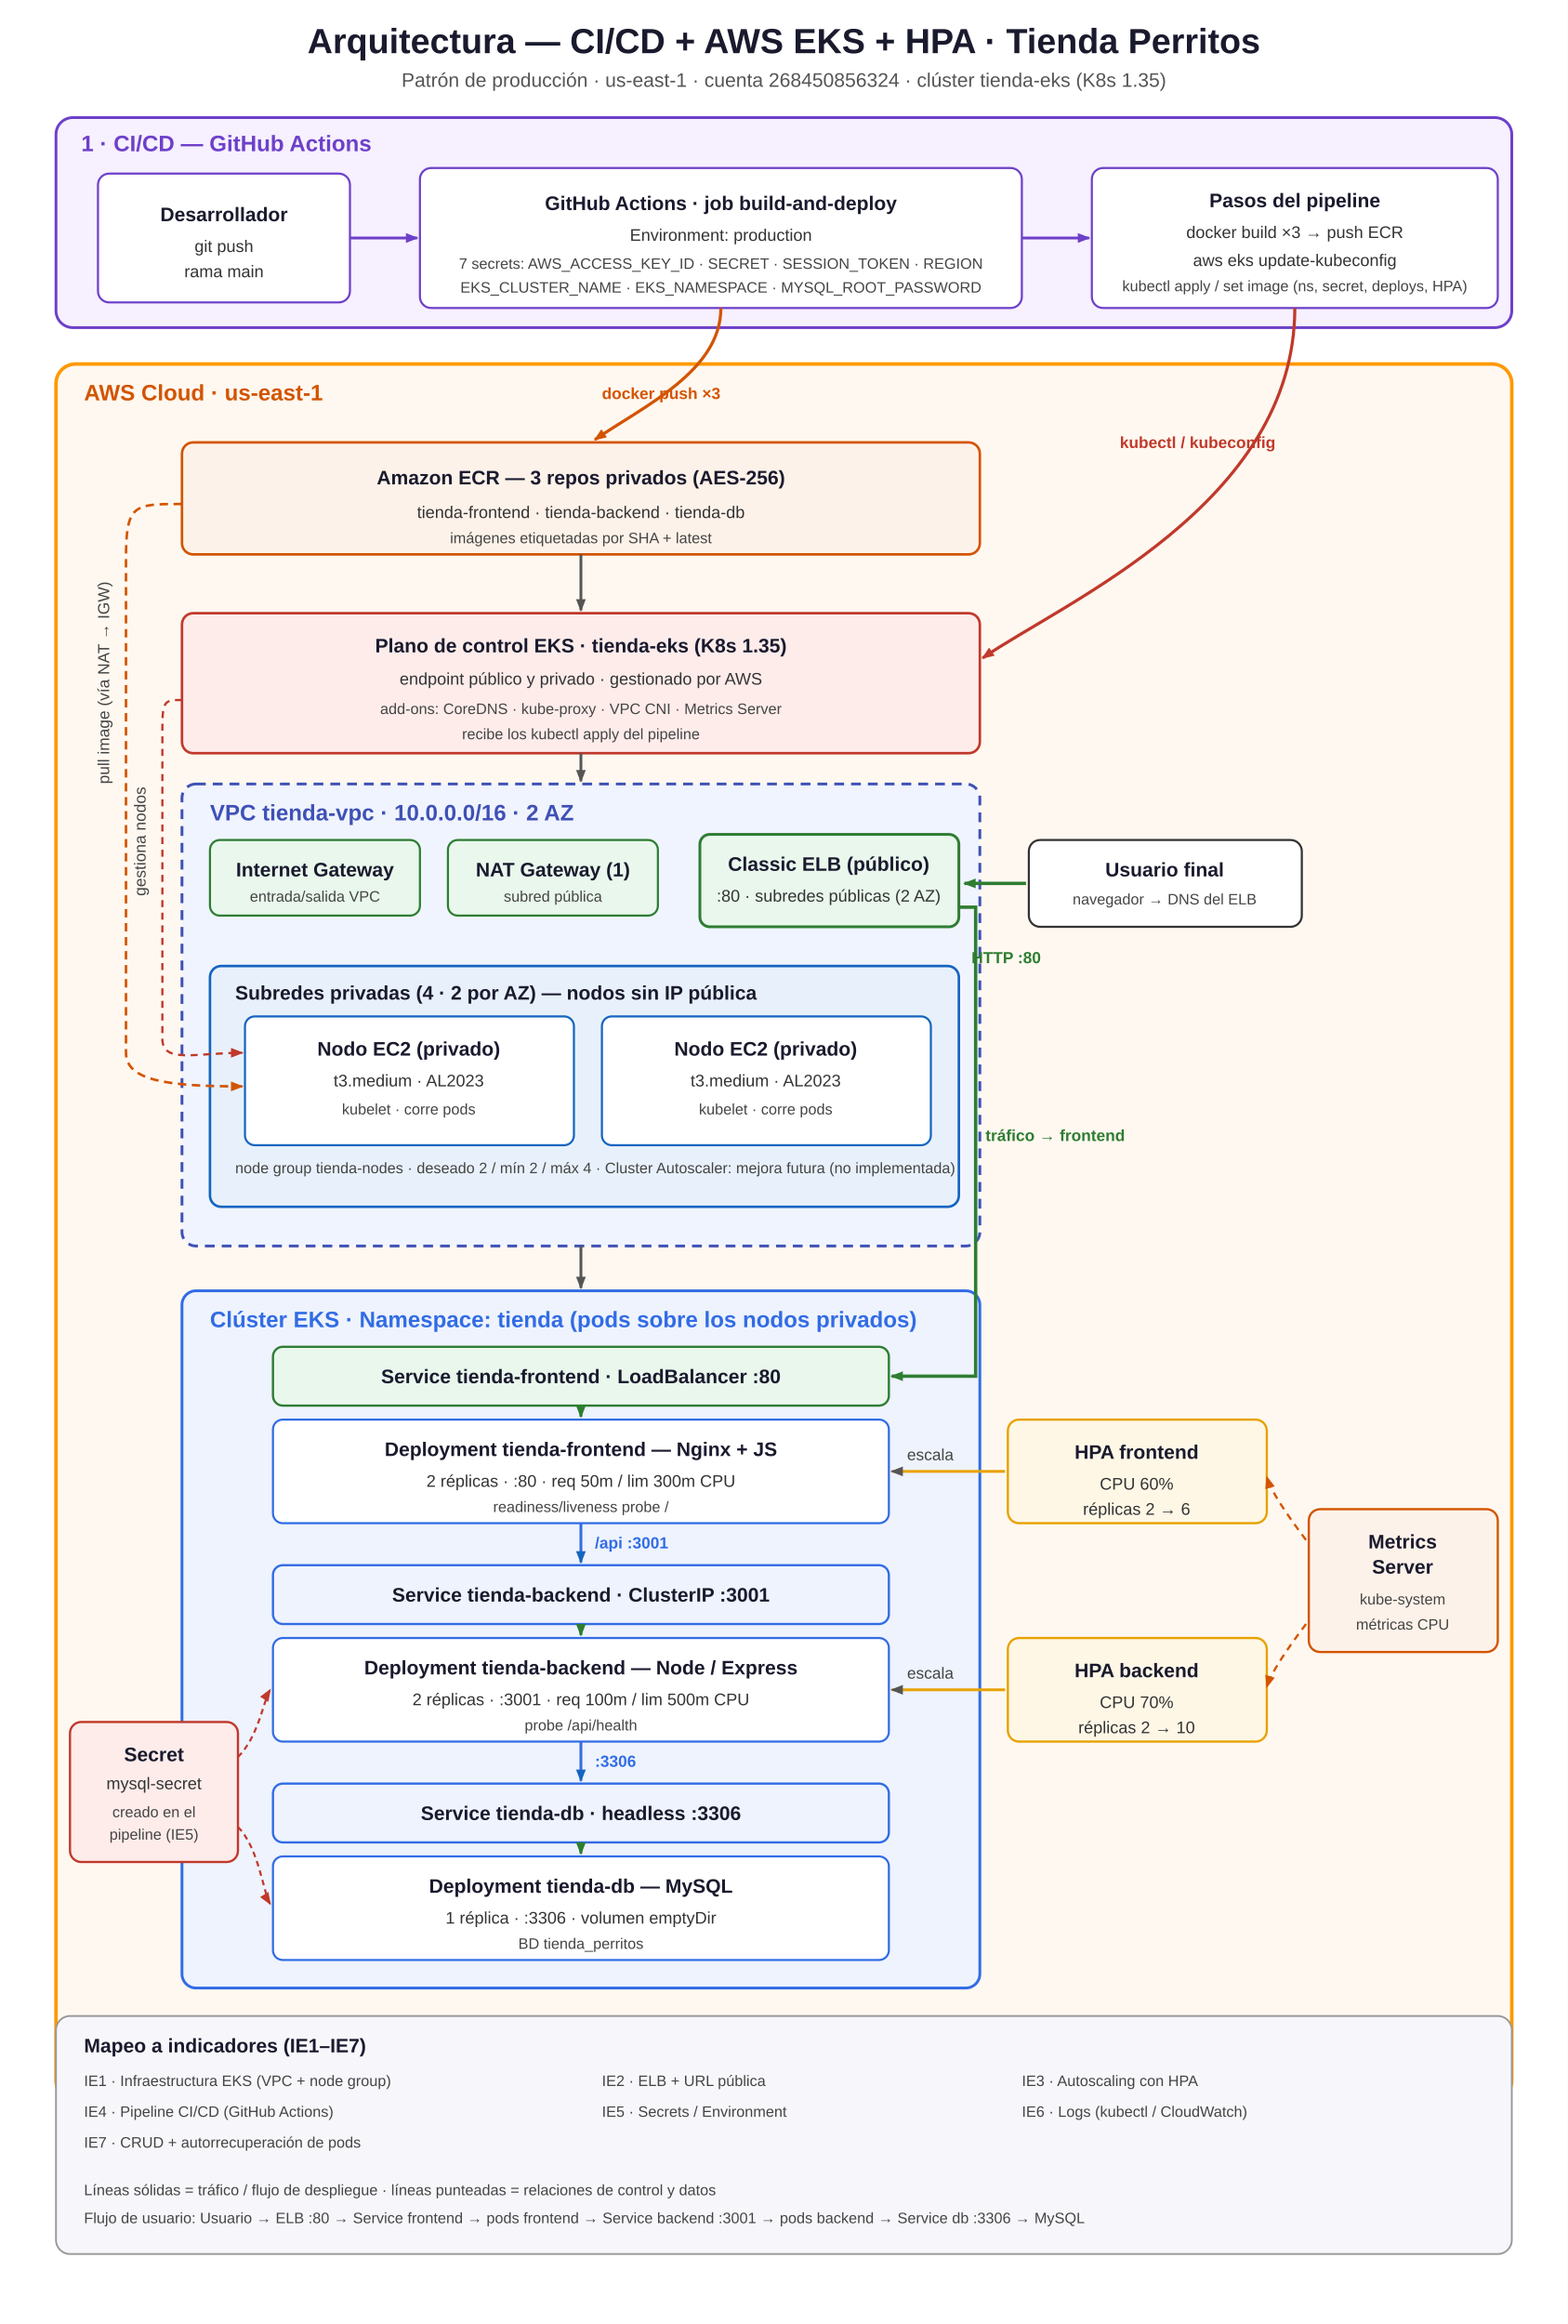
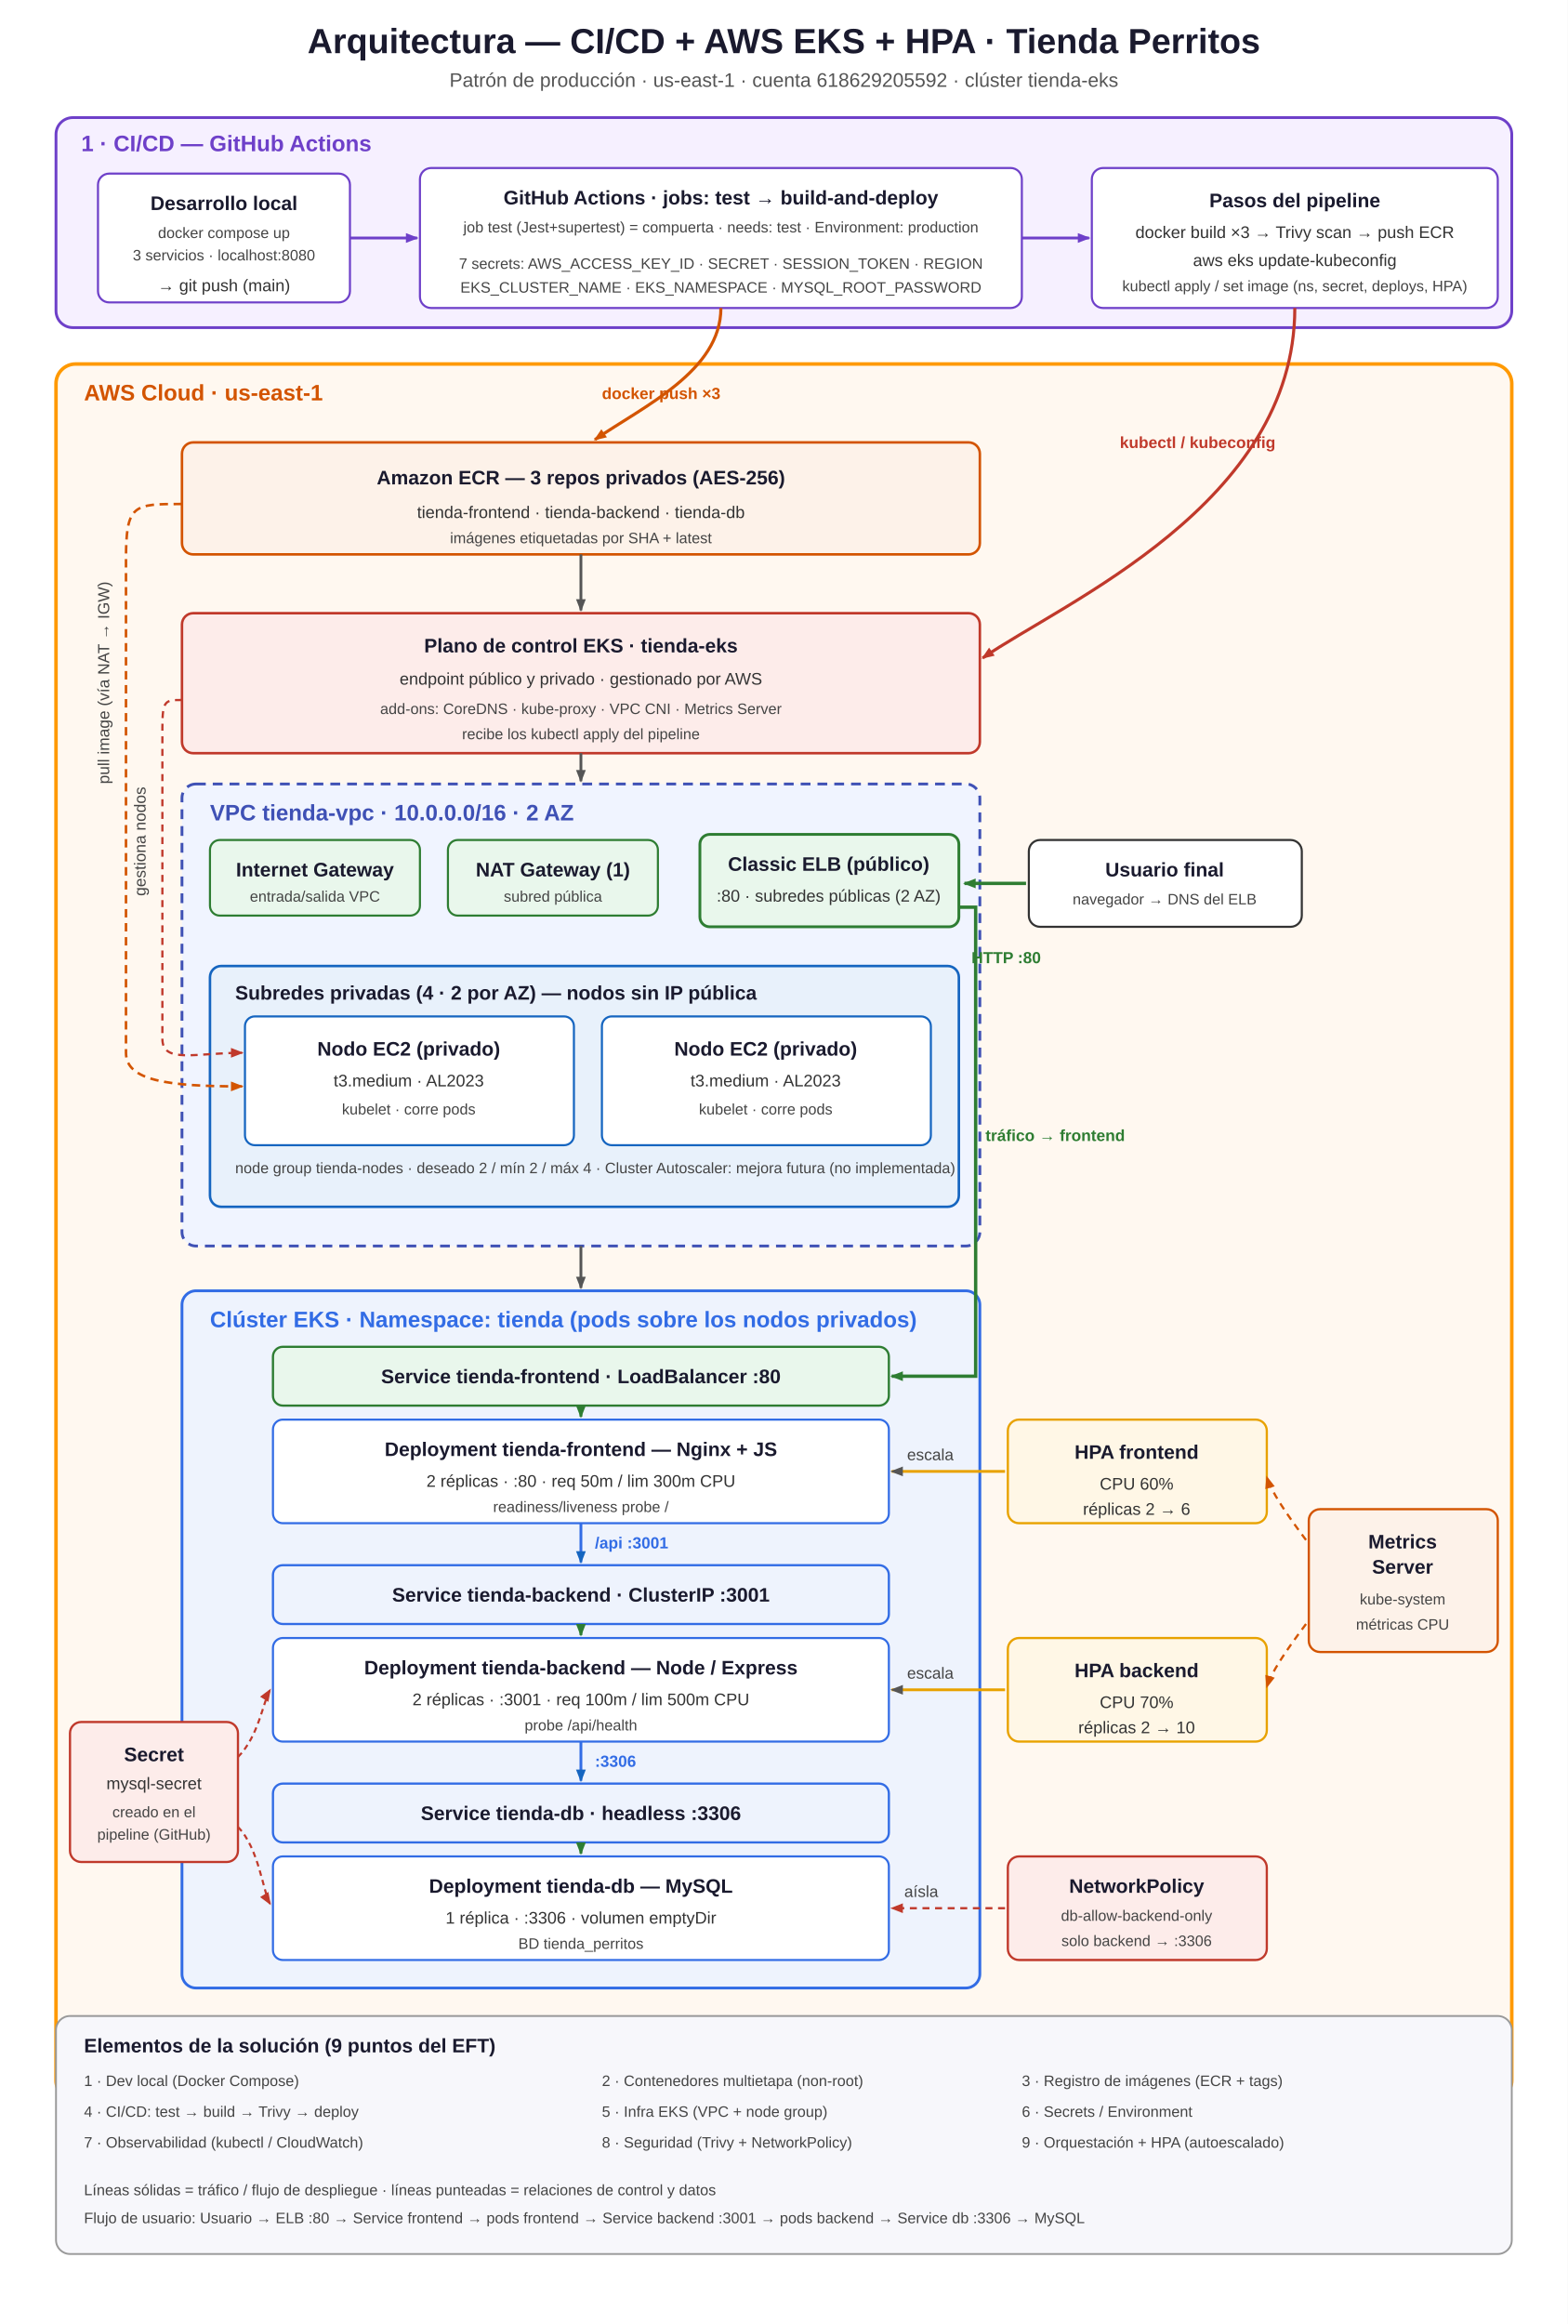
<svg xmlns="http://www.w3.org/2000/svg" viewBox="0 0 1120 1660" font-family="'Segoe UI', Arial, sans-serif">
  <defs>
    <marker id="arr" markerWidth="12" markerHeight="12" refX="8" refY="3.5" orient="auto" markerUnits="userSpaceOnUse">
      <path d="M0,0 L9,3.5 L0,7 Z" fill="#555" />
    </marker>
    <marker id="arrG" markerWidth="12" markerHeight="12" refX="8" refY="3.5" orient="auto" markerUnits="userSpaceOnUse">
      <path d="M0,0 L9,3.5 L0,7 Z" fill="#2e7d32" />
    </marker>
    <marker id="arrB" markerWidth="12" markerHeight="12" refX="8" refY="3.5" orient="auto" markerUnits="userSpaceOnUse">
      <path d="M0,0 L9,3.5 L0,7 Z" fill="#1565c0" />
    </marker>
    <marker id="arrP" markerWidth="12" markerHeight="12" refX="8" refY="3.5" orient="auto" markerUnits="userSpaceOnUse">
      <path d="M0,0 L9,3.5 L0,7 Z" fill="#6e40c9" />
    </marker>
    <marker id="arrO" markerWidth="12" markerHeight="12" refX="8" refY="3.5" orient="auto" markerUnits="userSpaceOnUse">
      <path d="M0,0 L9,3.5 L0,7 Z" fill="#d35400" />
    </marker>
    <marker id="arrR" markerWidth="12" markerHeight="12" refX="8" refY="3.5" orient="auto" markerUnits="userSpaceOnUse">
      <path d="M0,0 L9,3.5 L0,7 Z" fill="#c0392b" />
    </marker>
    <style>
      .t-title{font-size:25px;font-weight:700;fill:#1a1a2e;text-anchor:middle}
      .t-sub{font-size:14px;fill:#555;text-anchor:middle}
      .lane-lbl{font-size:16px;font-weight:700}
      .box-t{font-size:14px;font-weight:700;fill:#1a1a2e}
      .box-s{font-size:12px;fill:#333}
      .box-xs{font-size:10.8px;fill:#444}
      .edge{font-size:11.5px;fill:#444}
      .edge-b{font-size:11.5px;font-weight:700}
      .ctr{text-anchor:middle}
    </style>
  </defs>
  <rect x="0" y="0" width="1120" height="1660" fill="#ffffff" />
  <text class="t-title" x="560" y="38">Arquitectura — CI/CD + AWS EKS + HPA · Tienda Perritos</text>
-   <text class="t-sub" x="560" y="62">Patrón de producción · us-east-1 · cuenta 268450856324 · clúster tienda-eks (K8s 1.35)</text>
+   <text class="t-sub" x="560" y="62">Patrón de producción · us-east-1 · cuenta 618629205592 · clúster tienda-eks</text>
  <rect x="40" y="84" width="1040" height="150" rx="12" fill="#f6f0ff" stroke="#6e40c9" stroke-width="2" />
  <text class="lane-lbl" x="58" y="108" fill="#6e40c9">1 · CI/CD — GitHub Actions</text>
  <rect x="70" y="124" width="180" height="92" rx="8" fill="#ffffff" stroke="#6e40c9" stroke-width="1.5" />
-   <text class="box-t ctr" x="160" y="158">Desarrollador</text>
-   <text class="box-s ctr" x="160" y="180">git push</text>
-   <text class="box-s ctr" x="160" y="198">rama main</text>
+   <text class="box-t ctr" x="160" y="150">Desarrollo local</text>
+   <text class="box-xs ctr" x="160" y="170">docker compose up</text>
+   <text class="box-xs ctr" x="160" y="186">3 servicios · localhost:8080</text>
+   <text class="box-s ctr" x="160" y="208">→ git push (main)</text>
  <rect x="300" y="120" width="430" height="100" rx="8" fill="#ffffff" stroke="#6e40c9" stroke-width="1.5" />
-   <text class="box-t ctr" x="515" y="150">GitHub Actions · job build-and-deploy</text>
-   <text class="box-s ctr" x="515" y="172">Environment: production</text>
+   <text class="box-t ctr" x="515" y="146">GitHub Actions · jobs: test → build-and-deploy</text>
+   <text class="box-xs ctr" x="515" y="166">job test (Jest+supertest) = compuerta · needs: test · Environment: production</text>
  <text class="box-xs ctr" x="515" y="192">7 secrets: AWS_ACCESS_KEY_ID · SECRET · SESSION_TOKEN · REGION</text>
  <text class="box-xs ctr" x="515" y="209">EKS_CLUSTER_NAME · EKS_NAMESPACE · MYSQL_ROOT_PASSWORD</text>
  <rect x="780" y="120" width="290" height="100" rx="8" fill="#ffffff" stroke="#6e40c9" stroke-width="1.5" />
  <text class="box-t ctr" x="925" y="148">Pasos del pipeline</text>
-   <text class="box-s ctr" x="925" y="170">docker build ×3 → push ECR</text>
+   <text class="box-s ctr" x="925" y="170">docker build ×3 → Trivy scan → push ECR</text>
  <text class="box-s ctr" x="925" y="190">aws eks update-kubeconfig</text>
  <text class="box-xs ctr" x="925" y="208">kubectl apply / set image (ns, secret, deploys, HPA)</text>
  <line x1="250" y1="170" x2="298" y2="170" stroke="#6e40c9" stroke-width="2" marker-end="url(#arrP)" />
  <line x1="730" y1="170" x2="778" y2="170" stroke="#6e40c9" stroke-width="2" marker-end="url(#arrP)" />
  <rect x="40" y="260" width="1040" height="1240" rx="14" fill="#fff8f0" stroke="#ff9900" stroke-width="2.5" />
  <text class="lane-lbl" x="60" y="286" fill="#d35400">AWS Cloud · us-east-1</text>
  <rect x="130" y="316" width="570" height="80" rx="8" fill="#fdf2e9" stroke="#d35400" stroke-width="1.8" />
  <text class="box-t ctr" x="415" y="346">Amazon ECR — 3 repos privados (AES-256)</text>
  <text class="box-s ctr" x="415" y="370">tienda-frontend · tienda-backend · tienda-db</text>
  <text class="box-xs ctr" x="415" y="388">imágenes etiquetadas por SHA + latest</text>
  <rect x="130" y="438" width="570" height="100" rx="8" fill="#fdecea" stroke="#c0392b" stroke-width="1.8" />
-   <text class="box-t ctr" x="415" y="466">Plano de control EKS · tienda-eks (K8s 1.35)</text>
+   <text class="box-t ctr" x="415" y="466">Plano de control EKS · tienda-eks</text>
  <text class="box-s ctr" x="415" y="489">endpoint público y privado · gestionado por AWS</text>
  <text class="box-xs ctr" x="415" y="510">add-ons: CoreDNS · kube-proxy · VPC CNI · Metrics Server</text>
  <text class="box-xs ctr" x="415" y="528">recibe los kubectl apply del pipeline</text>
  <rect x="130" y="560" width="570" height="330" rx="10" fill="#f0f4ff" stroke="#3f51b5" stroke-width="2" stroke-dasharray="7 5" />
  <text class="lane-lbl" x="150" y="586" fill="#3f51b5">VPC tienda-vpc · 10.0.0.0/16 · 2 AZ</text>
  <rect x="150" y="600" width="150" height="54" rx="7" fill="#e9f7ec" stroke="#2e7d32" stroke-width="1.5" />
  <text class="box-t ctr" x="225" y="626">Internet Gateway</text>
  <text class="box-xs ctr" x="225" y="644">entrada/salida VPC</text>
  <rect x="320" y="600" width="150" height="54" rx="7" fill="#e9f7ec" stroke="#2e7d32" stroke-width="1.5" />
  <text class="box-t ctr" x="395" y="626">NAT Gateway (1)</text>
  <text class="box-xs ctr" x="395" y="644">subred pública</text>
  <rect x="500" y="596" width="185" height="66" rx="7" fill="#e9f7ec" stroke="#2e7d32" stroke-width="2" />
  <text class="box-t ctr" x="592" y="622">Classic ELB (público)</text>
  <text class="box-s ctr" x="592" y="644">:80 · subredes públicas (2 AZ)</text>
  <rect x="150" y="690" width="535" height="172" rx="8" fill="#e8f1fb" stroke="#1565c0" stroke-width="1.8" />
  <text class="box-t" x="168" y="714" fill="#1565c0">Subredes privadas (4 · 2 por AZ) — nodos sin IP pública</text>
  <rect x="175" y="726" width="235" height="92" rx="7" fill="#ffffff" stroke="#1565c0" stroke-width="1.5" />
  <text class="box-t ctr" x="292" y="754">Nodo EC2 (privado)</text>
  <text class="box-s ctr" x="292" y="776">t3.medium · AL2023</text>
  <text class="box-xs ctr" x="292" y="796">kubelet · corre pods</text>
  <rect x="430" y="726" width="235" height="92" rx="7" fill="#ffffff" stroke="#1565c0" stroke-width="1.5" />
  <text class="box-t ctr" x="547" y="754">Nodo EC2 (privado)</text>
  <text class="box-s ctr" x="547" y="776">t3.medium · AL2023</text>
  <text class="box-xs ctr" x="547" y="796">kubelet · corre pods</text>
  <text class="box-xs" x="168" y="838" fill="#1565c0">node group tienda-nodes · deseado 2 / mín 2 / máx 4   ·   Cluster Autoscaler: mejora futura (no implementada)</text>
  <rect x="130" y="922" width="570" height="498" rx="10" fill="#eef3fd" stroke="#326ce5" stroke-width="2" />
  <text class="lane-lbl" x="150" y="948" fill="#326ce5">Clúster EKS · Namespace: tienda (pods sobre los nodos privados)</text>
  <rect x="195" y="962" width="440" height="42" rx="7" fill="#e9f7ec" stroke="#2e7d32" stroke-width="1.6" />
  <text class="box-t ctr" x="415" y="988">Service tienda-frontend · LoadBalancer :80</text>
  <rect x="195" y="1014" width="440" height="74" rx="7" fill="#ffffff" stroke="#326ce5" stroke-width="1.5" />
  <text class="box-t ctr" x="415" y="1040">Deployment tienda-frontend — Nginx + JS</text>
  <text class="box-s ctr" x="415" y="1062">2 réplicas · :80 · req 50m / lim 300m CPU</text>
  <text class="box-xs ctr" x="415" y="1080">readiness/liveness probe /</text>
  <rect x="195" y="1118" width="440" height="42" rx="7" fill="#eef3fd" stroke="#326ce5" stroke-width="1.6" />
  <text class="box-t ctr" x="415" y="1144">Service tienda-backend · ClusterIP :3001</text>
  <rect x="195" y="1170" width="440" height="74" rx="7" fill="#ffffff" stroke="#326ce5" stroke-width="1.5" />
  <text class="box-t ctr" x="415" y="1196">Deployment tienda-backend — Node / Express</text>
  <text class="box-s ctr" x="415" y="1218">2 réplicas · :3001 · req 100m / lim 500m CPU</text>
  <text class="box-xs ctr" x="415" y="1236">probe /api/health</text>
  <rect x="195" y="1274" width="440" height="42" rx="7" fill="#eef3fd" stroke="#326ce5" stroke-width="1.6" />
  <text class="box-t ctr" x="415" y="1300">Service tienda-db · headless :3306</text>
  <rect x="195" y="1326" width="440" height="74" rx="7" fill="#ffffff" stroke="#326ce5" stroke-width="1.5" />
  <text class="box-t ctr" x="415" y="1352">Deployment tienda-db — MySQL</text>
  <text class="box-s ctr" x="415" y="1374">1 réplica · :3306 · volumen emptyDir</text>
  <text class="box-xs ctr" x="415" y="1392">BD tienda_perritos</text>
  <rect x="735" y="600" width="195" height="62" rx="8" fill="#ffffff" stroke="#333" stroke-width="1.5" />
  <text class="box-t ctr" x="832" y="626">Usuario final</text>
  <text class="box-xs ctr" x="832" y="646">navegador → DNS del ELB</text>
  <rect x="720" y="1014" width="185" height="74" rx="8" fill="#fff7e6" stroke="#e8a200" stroke-width="1.6" />
  <text class="box-t ctr" x="812" y="1042">HPA frontend</text>
  <text class="box-s ctr" x="812" y="1064">CPU 60%</text>
  <text class="box-s ctr" x="812" y="1082">réplicas 2 → 6</text>
  <rect x="720" y="1170" width="185" height="74" rx="8" fill="#fff7e6" stroke="#e8a200" stroke-width="1.6" />
  <text class="box-t ctr" x="812" y="1198">HPA backend</text>
  <text class="box-s ctr" x="812" y="1220">CPU 70%</text>
  <text class="box-s ctr" x="812" y="1238">réplicas 2 → 10</text>
  <rect x="935" y="1078" width="135" height="102" rx="8" fill="#fdf2e9" stroke="#d35400" stroke-width="1.6" />
  <text class="box-t ctr" x="1002" y="1106">Metrics</text>
  <text class="box-t ctr" x="1002" y="1124">Server</text>
  <text class="box-xs ctr" x="1002" y="1146">kube-system</text>
  <text class="box-xs ctr" x="1002" y="1164">métricas CPU</text>
  <rect x="50" y="1230" width="120" height="100" rx="8" fill="#fdecea" stroke="#c0392b" stroke-width="1.6" />
  <text class="box-t ctr" x="110" y="1258">Secret</text>
  <text class="box-s ctr" x="110" y="1278">mysql-secret</text>
  <text class="box-xs ctr" x="110" y="1298">creado en el</text>
-   <text class="box-xs ctr" x="110" y="1314">pipeline (IE5)</text>
+   <text class="box-xs ctr" x="110" y="1314">pipeline (GitHub)</text>
+   <rect x="720" y="1326" width="185" height="74" rx="8" fill="#fdecea" stroke="#c0392b" stroke-width="1.6" />
+   <text class="box-t ctr" x="812" y="1352">NetworkPolicy</text>
+   <text class="box-xs ctr" x="812" y="1372">db-allow-backend-only</text>
+   <text class="box-xs ctr" x="812" y="1390">solo backend → :3306</text>
+   <line x1="718" y1="1363" x2="637" y2="1363" stroke="#c0392b" stroke-width="1.6" stroke-dasharray="5 4" marker-end="url(#arrR)" />
+   <text class="edge" x="646" y="1355" fill="#c0392b">aísla</text>
  <path d="M515,220 C515,265 460,290 425,314" fill="none" stroke="#d35400" stroke-width="2.2" marker-end="url(#arrO)" />
  <text class="edge-b" x="430" y="285" fill="#d35400">docker push ×3</text>
  <path d="M925,220 C925,360 760,430 702,470" fill="none" stroke="#c0392b" stroke-width="2.2" marker-end="url(#arrR)" />
  <text class="edge-b" x="800" y="320" fill="#c0392b">kubectl / kubeconfig</text>
  <line x1="415" y1="396" x2="415" y2="436" stroke="#555" stroke-width="2" marker-end="url(#arr)" />
  <line x1="415" y1="538" x2="415" y2="558" stroke="#555" stroke-width="2" marker-end="url(#arr)" />
  <path d="M130,360 C95,360 90,360 90,400 L90,752 C90,772 120,776 173,776" fill="none" stroke="#d35400" stroke-width="1.8" stroke-dasharray="6 4" marker-end="url(#arrO)" />
  <text class="edge" x="78" y="560" fill="#d35400" transform="rotate(-90 78 560)">pull image (vía NAT → IGW)</text>
  <path d="M130,500 C118,500 116,500 116,520 L116,742 C116,760 140,752 173,752" fill="none" stroke="#c0392b" stroke-width="1.6" stroke-dasharray="5 4" marker-end="url(#arrR)" />
  <text class="edge" x="104" y="640" fill="#c0392b" transform="rotate(-90 104 640)">gestiona nodos</text>
  <line x1="415" y1="890" x2="415" y2="920" stroke="#555" stroke-width="2" marker-end="url(#arr)" />
  <line x1="733" y1="631" x2="689" y2="631" stroke="#2e7d32" stroke-width="2.4" marker-end="url(#arrG)" />
  <text class="edge-b" x="694" y="688" fill="#2e7d32">HTTP :80</text>
  <path d="M685,648 L697,648 L697,983 L637,983" fill="none" stroke="#2e7d32" stroke-width="2.4" marker-end="url(#arrG)" />
  <text class="edge-b" x="704" y="815" fill="#2e7d32">tráfico → frontend</text>
  <line x1="415" y1="1004" x2="415" y2="1012" stroke="#2e7d32" stroke-width="2" marker-end="url(#arrG)" />
  <line x1="415" y1="1088" x2="415" y2="1116" stroke="#326ce5" stroke-width="2" marker-end="url(#arrB)" />
  <text class="edge-b" x="425" y="1106" fill="#326ce5">/api :3001</text>
  <line x1="415" y1="1160" x2="415" y2="1168" stroke="#2e7d32" stroke-width="2" marker-end="url(#arrG)" />
  <line x1="415" y1="1244" x2="415" y2="1272" stroke="#326ce5" stroke-width="2" marker-end="url(#arrB)" />
  <text class="edge-b" x="425" y="1262" fill="#326ce5">:3306</text>
  <line x1="415" y1="1316" x2="415" y2="1324" stroke="#2e7d32" stroke-width="2" marker-end="url(#arrG)" />
  <line x1="718" y1="1051" x2="637" y2="1051" stroke="#e8a200" stroke-width="2" marker-end="url(#arr)" />
  <text class="edge" x="648" y="1043" fill="#9a7400">escala</text>
  <line x1="718" y1="1207" x2="637" y2="1207" stroke="#e8a200" stroke-width="2" marker-end="url(#arr)" />
  <text class="edge" x="648" y="1199" fill="#9a7400">escala</text>
  <path d="M933,1100 C918,1080 908,1065 905,1055" fill="none" stroke="#d35400" stroke-width="1.6" stroke-dasharray="5 4" marker-end="url(#arrO)" />
  <path d="M933,1160 C918,1180 908,1195 905,1205" fill="none" stroke="#d35400" stroke-width="1.6" stroke-dasharray="5 4" marker-end="url(#arrO)" />
  <path d="M170,1255 C185,1240 188,1215 193,1207" fill="none" stroke="#c0392b" stroke-width="1.5" stroke-dasharray="4 3" marker-end="url(#arrR)" />
  <path d="M170,1305 C185,1320 188,1352 193,1360" fill="none" stroke="#c0392b" stroke-width="1.5" stroke-dasharray="4 3" marker-end="url(#arrR)" />
  <rect x="40" y="1440" width="1040" height="170" rx="10" fill="#f7f7fb" stroke="#999" stroke-width="1.3" />
-   <text class="box-t" x="60" y="1466">Mapeo a indicadores (IE1–IE7)</text>
-   <text class="box-xs" x="60" y="1490">IE1 · Infraestructura EKS (VPC + node group)</text>
-   <text class="box-xs" x="430" y="1490">IE2 · ELB + URL pública</text>
-   <text class="box-xs" x="730" y="1490">IE3 · Autoscaling con HPA</text>
-   <text class="box-xs" x="60" y="1512">IE4 · Pipeline CI/CD (GitHub Actions)</text>
-   <text class="box-xs" x="430" y="1512">IE5 · Secrets / Environment</text>
-   <text class="box-xs" x="730" y="1512">IE6 · Logs (kubectl / CloudWatch)</text>
-   <text class="box-xs" x="60" y="1534">IE7 · CRUD + autorrecuperación de pods</text>
+   <text class="box-t" x="60" y="1466">Elementos de la solución (9 puntos del EFT)</text>
+   <text class="box-xs" x="60" y="1490">1 · Dev local (Docker Compose)</text>
+   <text class="box-xs" x="430" y="1490">2 · Contenedores multietapa (non-root)</text>
+   <text class="box-xs" x="730" y="1490">3 · Registro de imágenes (ECR + tags)</text>
+   <text class="box-xs" x="60" y="1512">4 · CI/CD: test → build → Trivy → deploy</text>
+   <text class="box-xs" x="430" y="1512">5 · Infra EKS (VPC + node group)</text>
+   <text class="box-xs" x="730" y="1512">6 · Secrets / Environment</text>
+   <text class="box-xs" x="60" y="1534">7 · Observabilidad (kubectl / CloudWatch)</text>
+   <text class="box-xs" x="430" y="1534">8 · Seguridad (Trivy + NetworkPolicy)</text>
+   <text class="box-xs" x="730" y="1534">9 · Orquestación + HPA (autoescalado)</text>
  <text class="box-xs" x="60" y="1568" fill="#888">Líneas sólidas = tráfico / flujo de despliegue   ·   líneas punteadas = relaciones de control y datos</text>
  <text class="box-xs" x="60" y="1588" fill="#888">Flujo de usuario: Usuario → ELB :80 → Service frontend → pods frontend → Service backend :3001 → pods backend → Service db :3306 → MySQL</text>
</svg>
